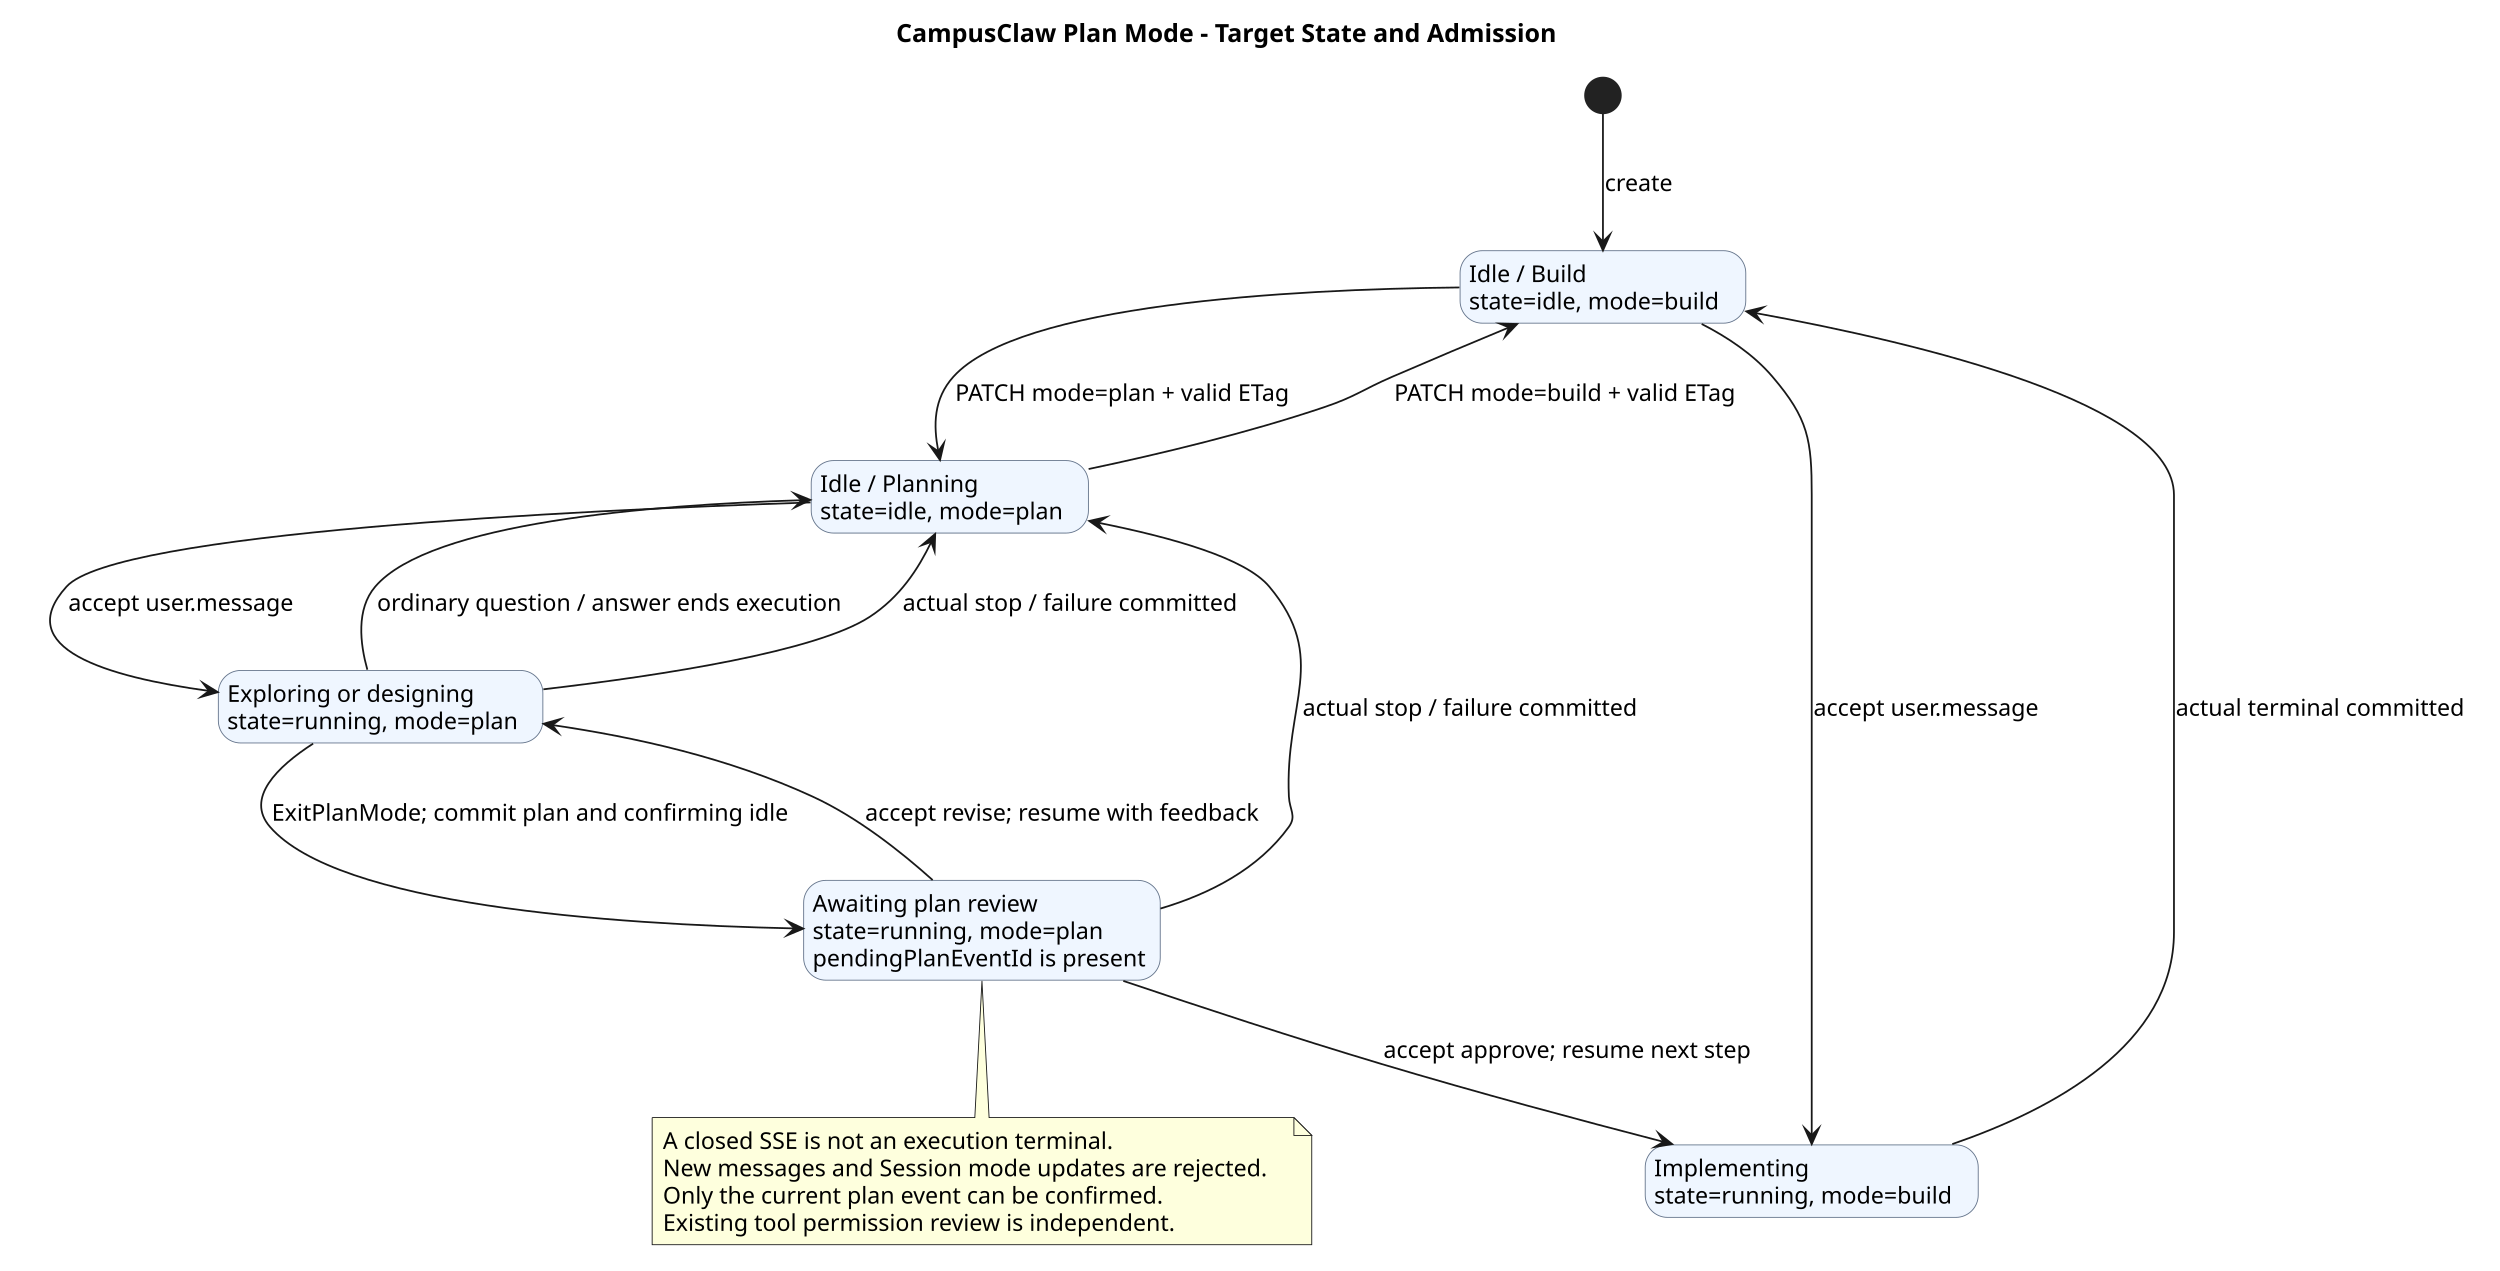
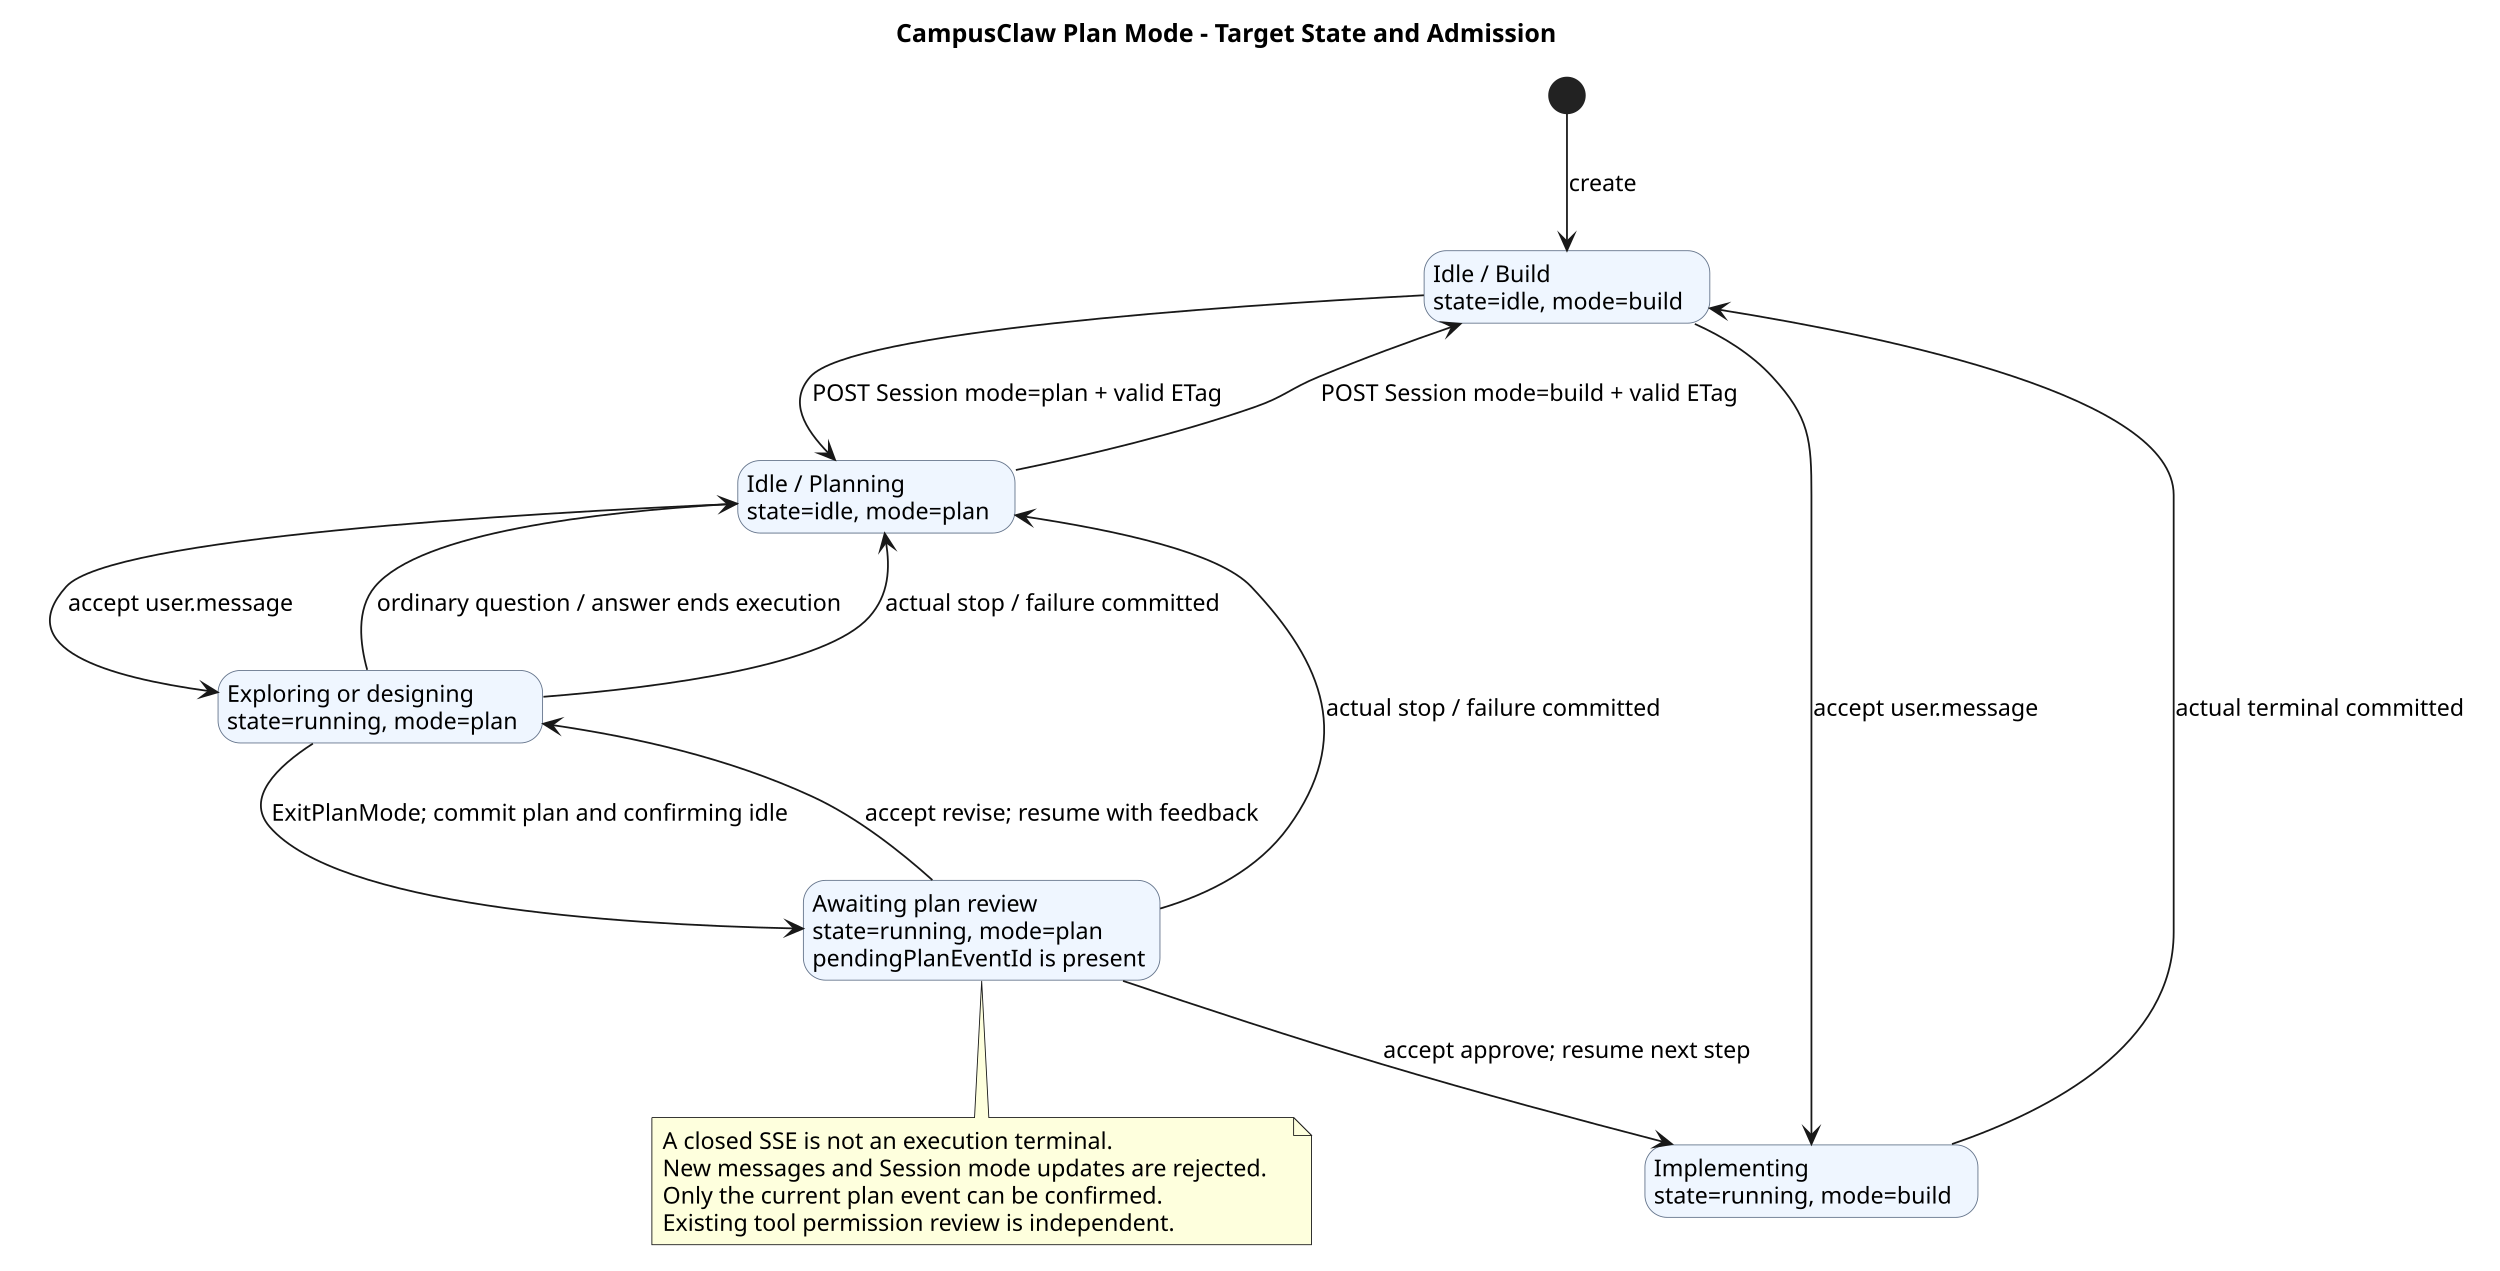
<svg xmlns="http://www.w3.org/2000/svg" contentStyleType="text/css" data-diagram-type="STATE" height="712px" preserveAspectRatio="none" style="width:1401px;height:712px;background:#FFFFFF;" version="1.1" viewBox="0 0 1401 712" width="1401px" zoomAndPan="magnify">
  <defs />
  <g>
    <g class="title" data-source-line="255">
-       <text fill="#000000" font-family="sans-serif" font-size="14" font-weight="700" lengthAdjust="spacing" textLength="390.018" x="502.176" y="23.535">CampusClaw Plan Mode - Target State and Admission</text>
+       <text fill="#000000" font-family="sans-serif" font-size="14" font-weight="700" lengthAdjust="spacing" textLength="390.018" x="502.096" y="23.535">CampusClaw Plan Mode - Target State and Admission</text>
    </g>
-     <rect fill="#EFF6FF" height="40.621" rx="12.5" ry="12.5" style="stroke:#64748B;stroke-width:0.5;" width="160.103" x="818.23" y="140.488" />
-     <text fill="#000000" font-family="sans-serif" font-size="13" lengthAdjust="spacing" textLength="69.215" x="823.23" y="158.057">Idle / Build</text>
-     <text fill="#000000" font-family="sans-serif" font-size="13" lengthAdjust="spacing" textLength="150.103" x="823.23" y="173.367">state=idle, mode=build</text>
-     <rect fill="#EFF6FF" height="40.621" rx="12.5" ry="12.5" style="stroke:#64748B;stroke-width:0.5;" width="155.342" x="454.61" y="258.108" />
-     <text fill="#000000" font-family="sans-serif" font-size="13" lengthAdjust="spacing" textLength="92.162" x="459.61" y="275.677">Idle / Planning</text>
-     <text fill="#000000" font-family="sans-serif" font-size="13" lengthAdjust="spacing" textLength="145.342" x="459.61" y="290.987">state=idle, mode=plan</text>
-     <rect fill="#EFF6FF" height="40.621" rx="12.5" ry="12.5" style="stroke:#64748B;stroke-width:0.5;" width="181.856" x="122.36" y="375.738" />
-     <text fill="#000000" font-family="sans-serif" font-size="13" lengthAdjust="spacing" textLength="143.641" x="127.36" y="393.307">Exploring or designing</text>
-     <text fill="#000000" font-family="sans-serif" font-size="13" lengthAdjust="spacing" textLength="171.856" x="127.36" y="408.617">state=running, mode=plan</text>
-     <rect fill="#EFF6FF" height="55.932" rx="12.5" ry="12.5" style="stroke:#64748B;stroke-width:0.5;" width="199.827" x="450.37" y="493.358" />
-     <text fill="#000000" font-family="sans-serif" font-size="13" lengthAdjust="spacing" textLength="130.438" x="455.37" y="510.927">Awaiting plan review</text>
-     <text fill="#000000" font-family="sans-serif" font-size="13" lengthAdjust="spacing" textLength="171.856" x="455.37" y="526.237">state=running, mode=plan</text>
-     <text fill="#000000" font-family="sans-serif" font-size="13" lengthAdjust="spacing" textLength="189.827" x="455.37" y="541.548">pendingPlanEventId is present</text>
-     <rect fill="#EFF6FF" height="40.621" rx="12.5" ry="12.5" style="stroke:#64748B;stroke-width:0.5;" width="186.617" x="921.98" y="641.598" />
-     <text fill="#000000" font-family="sans-serif" font-size="13" lengthAdjust="spacing" textLength="87.306" x="926.98" y="659.167">Implementing</text>
-     <text fill="#000000" font-family="sans-serif" font-size="13" lengthAdjust="spacing" textLength="176.617" x="926.98" y="674.477">state=running, mode=build</text>
+     <rect fill="#EFF6FF" height="40.621" rx="12.5" ry="12.5" style="stroke:#64748B;stroke-width:0.5;" width="160.103" x="798.08" y="140.488" />
+     <text fill="#000000" font-family="sans-serif" font-size="13" lengthAdjust="spacing" textLength="69.215" x="803.08" y="158.057">Idle / Build</text>
+     <text fill="#000000" font-family="sans-serif" font-size="13" lengthAdjust="spacing" textLength="150.103" x="803.08" y="173.367">state=idle, mode=build</text>
+     <rect fill="#EFF6FF" height="40.621" rx="12.5" ry="12.5" style="stroke:#64748B;stroke-width:0.5;" width="155.342" x="413.46" y="258.108" />
+     <text fill="#000000" font-family="sans-serif" font-size="13" lengthAdjust="spacing" textLength="92.162" x="418.46" y="275.677">Idle / Planning</text>
+     <text fill="#000000" font-family="sans-serif" font-size="13" lengthAdjust="spacing" textLength="145.342" x="418.46" y="290.987">state=idle, mode=plan</text>
+     <rect fill="#EFF6FF" height="40.621" rx="12.5" ry="12.5" style="stroke:#64748B;stroke-width:0.5;" width="181.856" x="122.2" y="375.738" />
+     <text fill="#000000" font-family="sans-serif" font-size="13" lengthAdjust="spacing" textLength="143.641" x="127.2" y="393.307">Exploring or designing</text>
+     <text fill="#000000" font-family="sans-serif" font-size="13" lengthAdjust="spacing" textLength="171.856" x="127.2" y="408.617">state=running, mode=plan</text>
+     <rect fill="#EFF6FF" height="55.932" rx="12.5" ry="12.5" style="stroke:#64748B;stroke-width:0.5;" width="199.827" x="450.22" y="493.358" />
+     <text fill="#000000" font-family="sans-serif" font-size="13" lengthAdjust="spacing" textLength="130.438" x="455.22" y="510.927">Awaiting plan review</text>
+     <text fill="#000000" font-family="sans-serif" font-size="13" lengthAdjust="spacing" textLength="171.856" x="455.22" y="526.237">state=running, mode=plan</text>
+     <text fill="#000000" font-family="sans-serif" font-size="13" lengthAdjust="spacing" textLength="189.827" x="455.22" y="541.548">pendingPlanEventId is present</text>
+     <rect fill="#EFF6FF" height="40.621" rx="12.5" ry="12.5" style="stroke:#64748B;stroke-width:0.5;" width="186.617" x="921.82" y="641.598" />
+     <text fill="#000000" font-family="sans-serif" font-size="13" lengthAdjust="spacing" textLength="87.306" x="926.82" y="659.167">Implementing</text>
+     <text fill="#000000" font-family="sans-serif" font-size="13" lengthAdjust="spacing" textLength="176.617" x="926.82" y="674.477">state=running, mode=build</text>
    <g class="start_entity" data-qualified-name=".start." data-source-line="270" id="ent0006">
-       <ellipse cx="898.29" cy="53.488" fill="#222222" rx="10" ry="10" style="stroke:#222222;stroke-width:1;" />
+       <ellipse cx="878.13" cy="53.488" fill="#222222" rx="10" ry="10" style="stroke:#222222;stroke-width:1;" />
    </g>
    <g class="entity" data-qualified-name="GMN19" data-source-line="284" id="ent0020">
-       <path d="M365.47,626.288 L365.47,697.53 A0,0 0 0 0 365.47,697.53 L735.102,697.53 A0,0 0 0 0 735.102,697.53 L735.102,636.288 L725.102,626.288 L554.29,626.288 L550.29,549.698 L546.29,626.288 L365.47,626.288 A0,0 0 0 0 365.47,626.288" fill="#FEFFDD" style="stroke:#181818;stroke-width:0.5;" />
-       <path d="M725.102,626.288 L725.102,636.288 L735.102,636.288 L725.102,626.288" fill="#FEFFDD" style="stroke:#181818;stroke-width:0.5;" />
-       <text fill="#000000" font-family="sans-serif" font-size="13" lengthAdjust="spacing" textLength="264.107" x="371.47" y="643.857">A closed SSE is not an execution terminal.</text>
-       <text fill="#000000" font-family="sans-serif" font-size="13" lengthAdjust="spacing" textLength="348.632" x="371.47" y="659.167">New messages and Session mode updates are rejected.</text>
-       <text fill="#000000" font-family="sans-serif" font-size="13" lengthAdjust="spacing" textLength="290.126" x="371.47" y="674.478">Only the current plan event can be confirmed.</text>
-       <text fill="#000000" font-family="sans-serif" font-size="13" lengthAdjust="spacing" textLength="298.962" x="371.47" y="689.788">Existing tool permission review is independent.</text>
+       <path d="M365.31,626.288 L365.31,697.53 A0,0 0 0 0 365.31,697.53 L734.942,697.53 A0,0 0 0 0 734.942,697.53 L734.942,636.288 L724.942,626.288 L554.13,626.288 L550.13,549.698 L546.13,626.288 L365.31,626.288 A0,0 0 0 0 365.31,626.288" fill="#FEFFDD" style="stroke:#181818;stroke-width:0.5;" />
+       <path d="M724.942,626.288 L724.942,636.288 L734.942,636.288 L724.942,626.288" fill="#FEFFDD" style="stroke:#181818;stroke-width:0.5;" />
+       <text fill="#000000" font-family="sans-serif" font-size="13" lengthAdjust="spacing" textLength="264.107" x="371.31" y="643.857">A closed SSE is not an execution terminal.</text>
+       <text fill="#000000" font-family="sans-serif" font-size="13" lengthAdjust="spacing" textLength="348.632" x="371.31" y="659.167">New messages and Session mode updates are rejected.</text>
+       <text fill="#000000" font-family="sans-serif" font-size="13" lengthAdjust="spacing" textLength="290.126" x="371.31" y="674.478">Only the current plan event can be confirmed.</text>
+       <text fill="#000000" font-family="sans-serif" font-size="13" lengthAdjust="spacing" textLength="298.962" x="371.31" y="689.788">Existing tool permission review is independent.</text>
    </g>
    <g class="link" data-entity-1="ent0006" data-entity-2="ent0001" data-link-type="dependency" data-source-line="270" id="lnk7">
-       <path d="M898.29,63.838 C898.29,80.948 898.29,112.658 898.29,135.378" fill="none" id="*start*-to-Normal" style="stroke:#181818;stroke-width:1;" />
-       <polygon fill="#181818" points="898.29,140.378,902.29,131.378,898.29,135.378,894.29,131.378,898.29,140.378" style="stroke:#181818;stroke-width:1;stroke-linejoin:miter;stroke-miterlimit:10;" />
-       <text fill="#000000" font-family="sans-serif" font-size="13" lengthAdjust="spacing" textLength="38.505" x="899.29" y="107.057">create</text>
+       <path d="M878.13,63.838 C878.13,80.948 878.13,112.658 878.13,135.378" fill="none" id="*start*-to-Normal" style="stroke:#181818;stroke-width:1;" />
+       <polygon fill="#181818" points="878.13,140.378,882.13,131.378,878.13,135.378,874.13,131.378,878.13,140.378" style="stroke:#181818;stroke-width:1;stroke-linejoin:miter;stroke-miterlimit:10;" />
+       <text fill="#000000" font-family="sans-serif" font-size="13" lengthAdjust="spacing" textLength="38.505" x="879.13" y="107.057">create</text>
    </g>
    <g class="link" data-entity-1="ent0001" data-entity-2="ent0002" data-link-type="dependency" data-source-line="271" id="lnk8">
-       <path d="M817.87,161.088 C722.25,162.128 570.93,170.418 534.29,211.108 C523.11,223.518 523.004,238.239 525.833,252.919" fill="none" id="Normal-to-PlanIdle" style="stroke:#181818;stroke-width:1;" />
-       <polygon fill="#181818" points="526.78,257.828,529.004,248.234,525.833,252.919,521.149,249.748,526.78,257.828" style="stroke:#181818;stroke-width:1;stroke-linejoin:miter;stroke-miterlimit:10;" />
-       <text fill="#000000" font-family="sans-serif" font-size="13" lengthAdjust="spacing" textLength="202.935" x="535.29" y="224.677">PATCH mode=plan + valid ETag</text>
+       <path d="M797.95,165.468 C681.4,171.628 476.55,185.928 454.13,211.108 C441.77,224.998 450.754,240.123 464.454,254.133" fill="none" id="Normal-to-PlanIdle" style="stroke:#181818;stroke-width:1;" />
+       <polygon fill="#181818" points="467.95,257.708,464.517,248.477,464.454,254.133,458.798,254.07,467.95,257.708" style="stroke:#181818;stroke-width:1;stroke-linejoin:miter;stroke-miterlimit:10;" />
+       <text fill="#000000" font-family="sans-serif" font-size="13" lengthAdjust="spacing" textLength="243.94" x="455.13" y="224.677">POST Session mode=plan + valid ETag</text>
    </g>
    <g class="link" data-entity-1="ent0002" data-entity-2="ent0001" data-link-type="dependency" data-source-line="272" id="lnk9">
-       <path d="M610.07,262.838 C650.09,254.418 699.35,242.608 742.29,228.108 C759.81,222.188 763.3,218.458 780.29,211.108 C803.21,201.198 824.151,192.384 845.611,183.484" fill="none" id="PlanIdle-to-Normal" style="stroke:#181818;stroke-width:1;" />
-       <polygon fill="#181818" points="850.23,181.568,840.384,181.321,845.611,183.484,843.449,188.711,850.23,181.568" style="stroke:#181818;stroke-width:1;stroke-linejoin:miter;stroke-miterlimit:10;" />
-       <text fill="#000000" font-family="sans-serif" font-size="13" lengthAdjust="spacing" textLength="207.695" x="781.29" y="224.677">PATCH mode=build + valid ETag</text>
+       <path d="M569.29,263.388 C609.81,255.078 659.77,243.198 703.13,228.108 C719.84,222.298 722.77,217.858 739.13,211.108 C764.81,200.518 788.974,191.681 813.724,183.131" fill="none" id="PlanIdle-to-Normal" style="stroke:#181818;stroke-width:1;" />
+       <polygon fill="#181818" points="818.45,181.498,808.637,180.656,813.724,183.131,811.249,188.218,818.45,181.498" style="stroke:#181818;stroke-width:1;stroke-linejoin:miter;stroke-miterlimit:10;" />
+       <text fill="#000000" font-family="sans-serif" font-size="13" lengthAdjust="spacing" textLength="248.701" x="740.13" y="224.677">POST Session mode=build + valid ETag</text>
    </g>
    <g class="link" data-entity-1="ent0002" data-entity-2="ent0003" data-link-type="dependency" data-source-line="273" id="lnk10">
-       <path d="M454.21,281.558 C321.76,286.008 64.69,298.458 37.29,328.738 C6,363.288 59.377,379.246 117.107,387.196" fill="none" id="PlanIdle-to-Planning" style="stroke:#181818;stroke-width:1;" />
-       <polygon fill="#181818" points="122.06,387.878,113.69,382.688,117.107,387.196,112.599,390.613,122.06,387.878" style="stroke:#181818;stroke-width:1;stroke-linejoin:miter;stroke-miterlimit:10;" />
-       <text fill="#000000" font-family="sans-serif" font-size="13" lengthAdjust="spacing" textLength="131.428" x="38.29" y="342.307">accept user.message</text>
+       <path d="M413.38,282.308 C290.26,287.698 61.75,301.298 37.13,328.738 C6,363.428 59.356,379.369 117.046,387.279" fill="none" id="PlanIdle-to-Planning" style="stroke:#181818;stroke-width:1;" />
+       <polygon fill="#181818" points="122,387.958,113.627,382.773,117.046,387.279,112.54,390.699,122,387.958" style="stroke:#181818;stroke-width:1;stroke-linejoin:miter;stroke-miterlimit:10;" />
+       <text fill="#000000" font-family="sans-serif" font-size="13" lengthAdjust="spacing" textLength="131.428" x="38.13" y="342.307">accept user.message</text>
    </g>
    <g class="link" data-entity-1="ent0003" data-entity-2="ent0002" data-link-type="dependency" data-source-line="274" id="lnk11">
-       <path d="M205.86,375.298 C201.78,360.728 199.48,341.328 210.29,328.738 C241.09,292.848 364.082,282.964 449.132,280.314" fill="none" id="Planning-to-PlanIdle" style="stroke:#181818;stroke-width:1;" />
-       <polygon fill="#181818" points="454.13,280.158,445.01,276.44,449.132,280.314,445.259,284.437,454.13,280.158" style="stroke:#181818;stroke-width:1;stroke-linejoin:miter;stroke-miterlimit:10;" />
-       <text fill="#000000" font-family="sans-serif" font-size="13" lengthAdjust="spacing" textLength="271.21" x="211.29" y="342.307">ordinary question / answer ends execution</text>
+       <path d="M205.78,375.368 C201.74,360.838 199.46,341.438 210.13,328.738 C235.61,298.388 334.019,287.021 407.979,282.531" fill="none" id="Planning-to-PlanIdle" style="stroke:#181818;stroke-width:1;" />
+       <polygon fill="#181818" points="412.97,282.228,403.744,278.781,407.979,282.531,404.229,286.766,412.97,282.228" style="stroke:#181818;stroke-width:1;stroke-linejoin:miter;stroke-miterlimit:10;" />
+       <text fill="#000000" font-family="sans-serif" font-size="13" lengthAdjust="spacing" textLength="271.21" x="211.13" y="342.307">ordinary question / answer ends execution</text>
    </g>
    <g class="link" data-entity-1="ent0003" data-entity-2="ent0002" data-link-type="dependency" data-source-line="280" id="lnk17">
-       <path d="M304.5,386.288 C372.16,378.388 457.6,365.028 487.29,345.738 C504.43,334.588 514.552,318.879 521.902,303.689" fill="none" id="Planning-to-PlanIdle-1" style="stroke:#181818;stroke-width:1;" />
-       <polygon fill="#181818" points="524.08,299.188,516.559,305.548,521.902,303.689,523.761,309.032,524.08,299.188" style="stroke:#181818;stroke-width:1;stroke-linejoin:miter;stroke-miterlimit:10;" />
-       <text fill="#000000" font-family="sans-serif" font-size="13" lengthAdjust="spacing" textLength="196.561" x="505.85" y="342.307">actual stop / failure committed</text>
+       <path d="M304.53,390.478 C374.61,384.898 463.25,372.608 487.13,345.738 C498.24,333.228 498.812,318.56 496.552,303.9" fill="none" id="Planning-to-PlanIdle-1" style="stroke:#181818;stroke-width:1;" />
+       <polygon fill="#181818" points="495.79,298.958,493.208,308.463,496.552,303.9,501.115,307.244,495.79,298.958" style="stroke:#181818;stroke-width:1;stroke-linejoin:miter;stroke-miterlimit:10;" />
+       <text fill="#000000" font-family="sans-serif" font-size="13" lengthAdjust="spacing" textLength="196.561" x="496.08" y="342.307">actual stop / failure committed</text>
    </g>
    <g class="link" data-entity-1="ent0003" data-entity-2="ent0004" data-link-type="dependency" data-source-line="275" id="lnk12">
-       <path d="M175.48,416.708 C155.35,429.718 137.34,447.278 151.29,463.358 C189.22,507.098 339.871,517.979 445.171,520.289" fill="none" id="Planning-to-Reviewing" style="stroke:#181818;stroke-width:1;" />
-       <polygon fill="#181818" points="450.17,520.398,441.26,516.202,445.171,520.289,441.084,524.2,450.17,520.398" style="stroke:#181818;stroke-width:1;stroke-linejoin:miter;stroke-miterlimit:10;" />
-       <text fill="#000000" font-family="sans-serif" font-size="13" lengthAdjust="spacing" textLength="298.848" x="152.29" y="459.927">ExitPlanMode; commit plan and confirming idle</text>
+       <path d="M175.33,416.708 C155.19,429.718 137.19,447.278 151.13,463.358 C189.07,507.098 339.711,517.979 445.021,520.289" fill="none" id="Planning-to-Reviewing" style="stroke:#181818;stroke-width:1;" />
+       <polygon fill="#181818" points="450.02,520.398,441.11,516.202,445.021,520.289,440.934,524.2,450.02,520.398" style="stroke:#181818;stroke-width:1;stroke-linejoin:miter;stroke-miterlimit:10;" />
+       <text fill="#000000" font-family="sans-serif" font-size="13" lengthAdjust="spacing" textLength="298.848" x="152.13" y="459.927">ExitPlanMode; commit plan and confirming idle</text>
    </g>
    <g class="link" data-entity-1="ent0004" data-entity-2="ent0003" data-link-type="dependency" data-source-line="276" id="lnk13">
-       <path d="M522.65,493.188 C504.82,477.198 480.35,457.888 455.29,446.358 C408.06,424.618 356.227,413.142 309.537,406.312" fill="none" id="Reviewing-to-Planning" style="stroke:#181818;stroke-width:1;" />
-       <polygon fill="#181818" points="304.59,405.588,312.916,410.849,309.537,406.312,314.074,402.933,304.59,405.588" style="stroke:#181818;stroke-width:1;stroke-linejoin:miter;stroke-miterlimit:10;" />
-       <text fill="#000000" font-family="sans-serif" font-size="13" lengthAdjust="spacing" textLength="228.674" x="484.83" y="459.927">accept revise; resume with feedback</text>
+       <path d="M522.5,493.188 C504.67,477.198 480.19,457.888 455.13,446.358 C407.9,424.618 356.067,413.142 309.387,406.312" fill="none" id="Reviewing-to-Planning" style="stroke:#181818;stroke-width:1;" />
+       <polygon fill="#181818" points="304.44,405.588,312.766,410.849,309.387,406.312,313.924,402.933,304.44,405.588" style="stroke:#181818;stroke-width:1;stroke-linejoin:miter;stroke-miterlimit:10;" />
+       <text fill="#000000" font-family="sans-serif" font-size="13" lengthAdjust="spacing" textLength="228.674" x="484.68" y="459.927">accept revise; resume with feedback</text>
    </g>
    <g class="link" data-entity-1="ent0004" data-entity-2="ent0005" data-link-type="dependency" data-source-line="277" id="lnk14">
-       <path d="M629.5,549.698 C672.21,564.148 725.92,581.828 774.29,596.288 C828.34,612.448 884.94,627.634 932.25,639.894" fill="none" id="Reviewing-to-Implementing" style="stroke:#181818;stroke-width:1;" />
-       <polygon fill="#181818" points="937.09,641.148,929.381,635.019,932.25,639.894,927.374,642.763,937.09,641.148" style="stroke:#181818;stroke-width:1;stroke-linejoin:miter;stroke-miterlimit:10;" />
-       <text fill="#000000" font-family="sans-serif" font-size="13" lengthAdjust="spacing" textLength="213.865" x="775.29" y="592.857">accept approve; resume next step</text>
+       <path d="M629.35,549.698 C672.05,564.148 725.77,581.828 774.13,596.288 C828.19,612.448 884.78,627.634 932.1,639.894" fill="none" id="Reviewing-to-Implementing" style="stroke:#181818;stroke-width:1;" />
+       <polygon fill="#181818" points="936.94,641.148,929.231,635.019,932.1,639.894,927.224,642.763,936.94,641.148" style="stroke:#181818;stroke-width:1;stroke-linejoin:miter;stroke-miterlimit:10;" />
+       <text fill="#000000" font-family="sans-serif" font-size="13" lengthAdjust="spacing" textLength="213.865" x="775.13" y="592.857">accept approve; resume next step</text>
    </g>
    <g class="link" data-entity-1="ent0001" data-entity-2="ent0005" data-link-type="dependency" data-source-line="278" id="lnk15">
-       <path d="M953.62,181.558 C968.13,188.958 982.67,198.668 993.29,211.108 C1013.44,234.738 1015.29,246.368 1015.29,277.418 C1015.29,277.418 1015.29,277.418 1015.29,522.318 C1015.29,564.668 1015.29,609.288 1015.29,636.168" fill="none" id="Normal-to-Implementing" style="stroke:#181818;stroke-width:1;" />
-       <polygon fill="#181818" points="1015.29,641.168,1019.29,632.168,1015.29,636.168,1011.29,632.168,1015.29,641.168" style="stroke:#181818;stroke-width:1;stroke-linejoin:miter;stroke-miterlimit:10;" />
-       <text fill="#000000" font-family="sans-serif" font-size="13" lengthAdjust="spacing" textLength="131.428" x="1016.29" y="401.117">accept user.message</text>
+       <path d="M949.79,181.528 C965.73,188.698 981.37,198.318 993.13,211.108 C1014.14,233.978 1015.13,246.368 1015.13,277.418 C1015.13,277.418 1015.13,277.418 1015.13,522.318 C1015.13,564.668 1015.13,609.288 1015.13,636.168" fill="none" id="Normal-to-Implementing" style="stroke:#181818;stroke-width:1;" />
+       <polygon fill="#181818" points="1015.13,641.168,1019.13,632.168,1015.13,636.168,1011.13,632.168,1015.13,641.168" style="stroke:#181818;stroke-width:1;stroke-linejoin:miter;stroke-miterlimit:10;" />
+       <text fill="#000000" font-family="sans-serif" font-size="13" lengthAdjust="spacing" textLength="131.428" x="1016.13" y="401.117">accept user.message</text>
    </g>
    <g class="link" data-entity-1="ent0005" data-entity-2="ent0001" data-link-type="dependency" data-source-line="279" id="lnk16">
-       <path d="M1094.06,641.148 C1151.12,621.558 1218.29,585.158 1218.29,522.318 C1218.29,277.418 1218.29,277.418 1218.29,277.418 C1218.29,226.548 1078.329,192.685 983.539,175.395" fill="none" id="Implementing-to-Normal" style="stroke:#181818;stroke-width:1;" />
-       <polygon fill="#181818" points="978.62,174.498,986.756,180.048,983.539,175.395,988.192,172.178,978.62,174.498" style="stroke:#181818;stroke-width:1;stroke-linejoin:miter;stroke-miterlimit:10;" />
-       <text fill="#000000" font-family="sans-serif" font-size="13" lengthAdjust="spacing" textLength="166.08" x="1219.29" y="401.117">actual terminal committed</text>
+       <path d="M1093.9,641.148 C1150.97,621.558 1218.13,585.158 1218.13,522.318 C1218.13,277.418 1218.13,277.418 1218.13,277.418 C1218.13,222.788 1063.728,189.566 963.208,173.536" fill="none" id="Implementing-to-Normal" style="stroke:#181818;stroke-width:1;" />
+       <polygon fill="#181818" points="958.27,172.748,966.528,178.116,963.208,173.536,967.788,170.215,958.27,172.748" style="stroke:#181818;stroke-width:1;stroke-linejoin:miter;stroke-miterlimit:10;" />
+       <text fill="#000000" font-family="sans-serif" font-size="13" lengthAdjust="spacing" textLength="166.08" x="1219.13" y="401.117">actual terminal committed</text>
    </g>
    <g class="link" data-entity-1="ent0004" data-entity-2="ent0002" data-link-type="dependency" data-source-line="281" id="lnk18">
-       <path d="M650.3,509.158 C678.07,500.918 705.25,486.938 722.29,463.358 C726.71,457.228 722.64,453.898 722.29,446.358 C719.84,393.908 745.01,368.968 711.29,328.738 C697.88,312.738 657.133,301.29 615.293,292.91" fill="none" id="Reviewing-to-PlanIdle" style="stroke:#181818;stroke-width:1;" />
-       <polygon fill="#181818" points="610.39,291.928,618.429,297.618,615.293,292.91,620,289.774,610.39,291.928" style="stroke:#181818;stroke-width:1;stroke-linejoin:miter;stroke-miterlimit:10;" />
-       <text fill="#000000" font-family="sans-serif" font-size="13" lengthAdjust="spacing" textLength="196.561" x="729.99" y="401.117">actual stop / failure committed</text>
+       <path d="M650.14,509.158 C677.91,500.918 705.09,486.938 722.13,463.358 C757.58,414.268 742.78,372.688 701.13,328.738 C682.97,309.568 626.054,297.304 574.134,289.474" fill="none" id="Reviewing-to-PlanIdle" style="stroke:#181818;stroke-width:1;" />
+       <polygon fill="#181818" points="569.19,288.728,577.493,294.026,574.134,289.474,578.686,286.115,569.19,288.728" style="stroke:#181818;stroke-width:1;stroke-linejoin:miter;stroke-miterlimit:10;" />
+       <text fill="#000000" font-family="sans-serif" font-size="13" lengthAdjust="spacing" textLength="196.561" x="743.07" y="401.117">actual stop / failure committed</text>
    </g>
  </g>
</svg>
